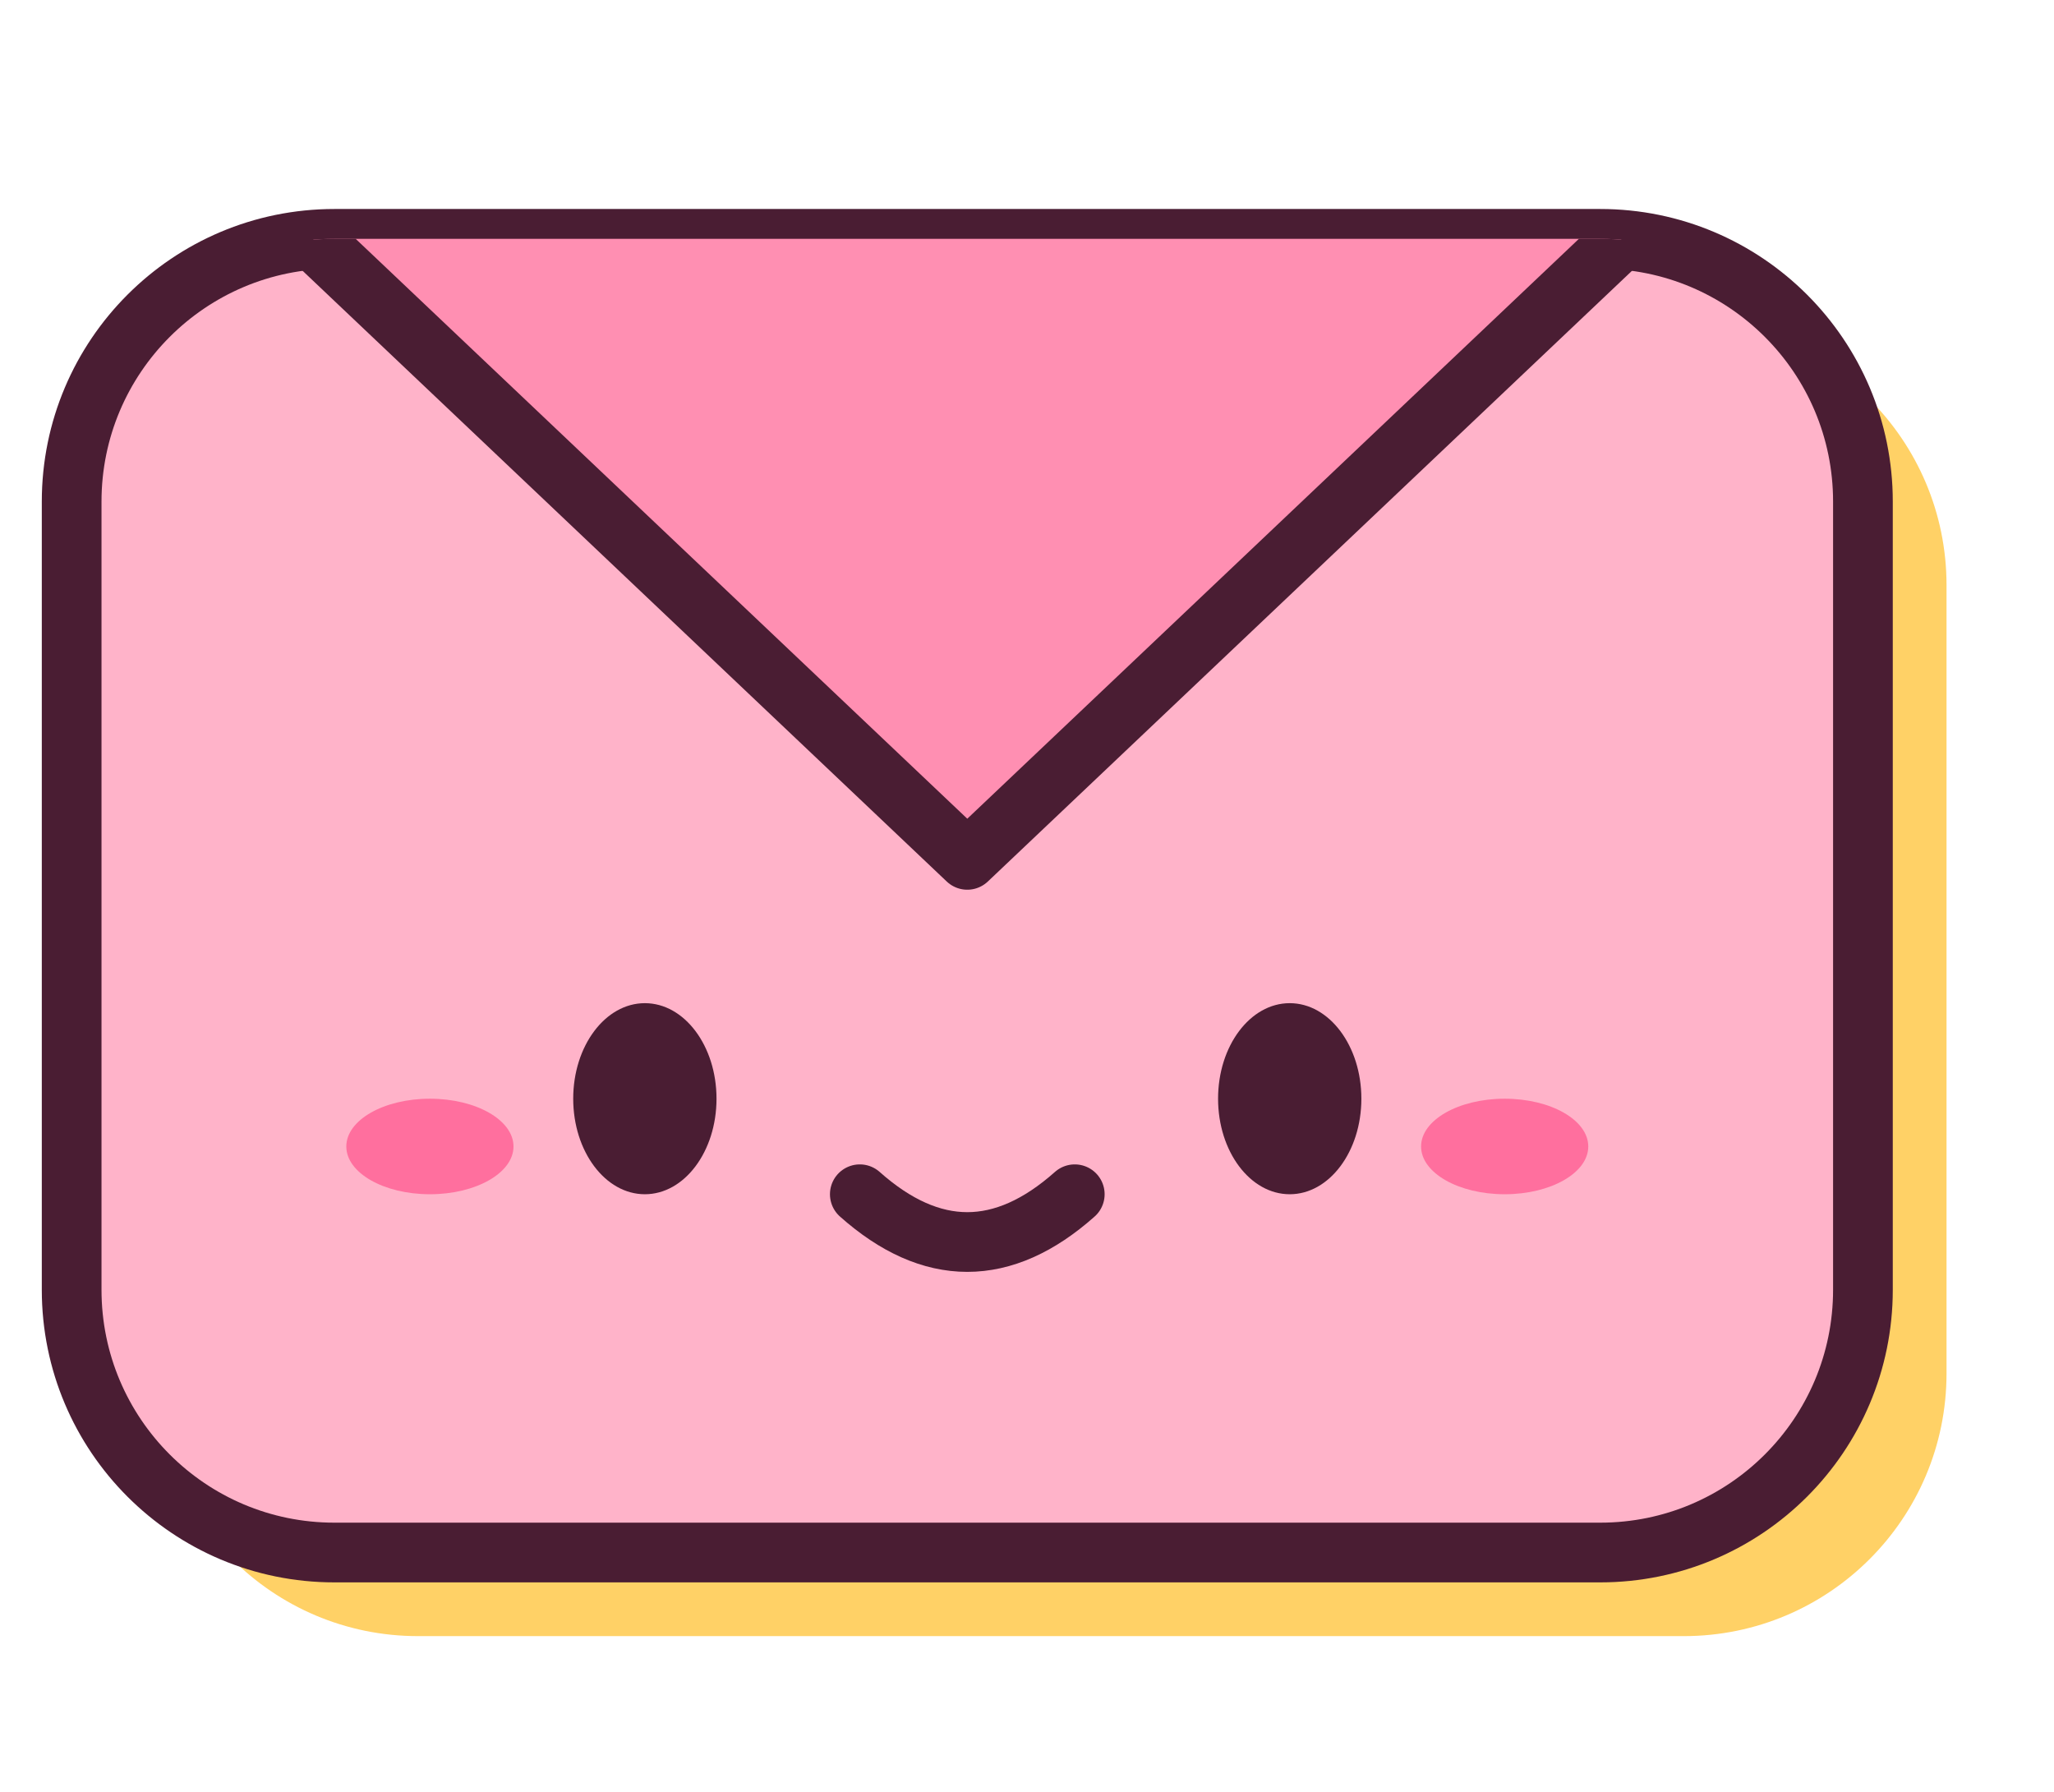
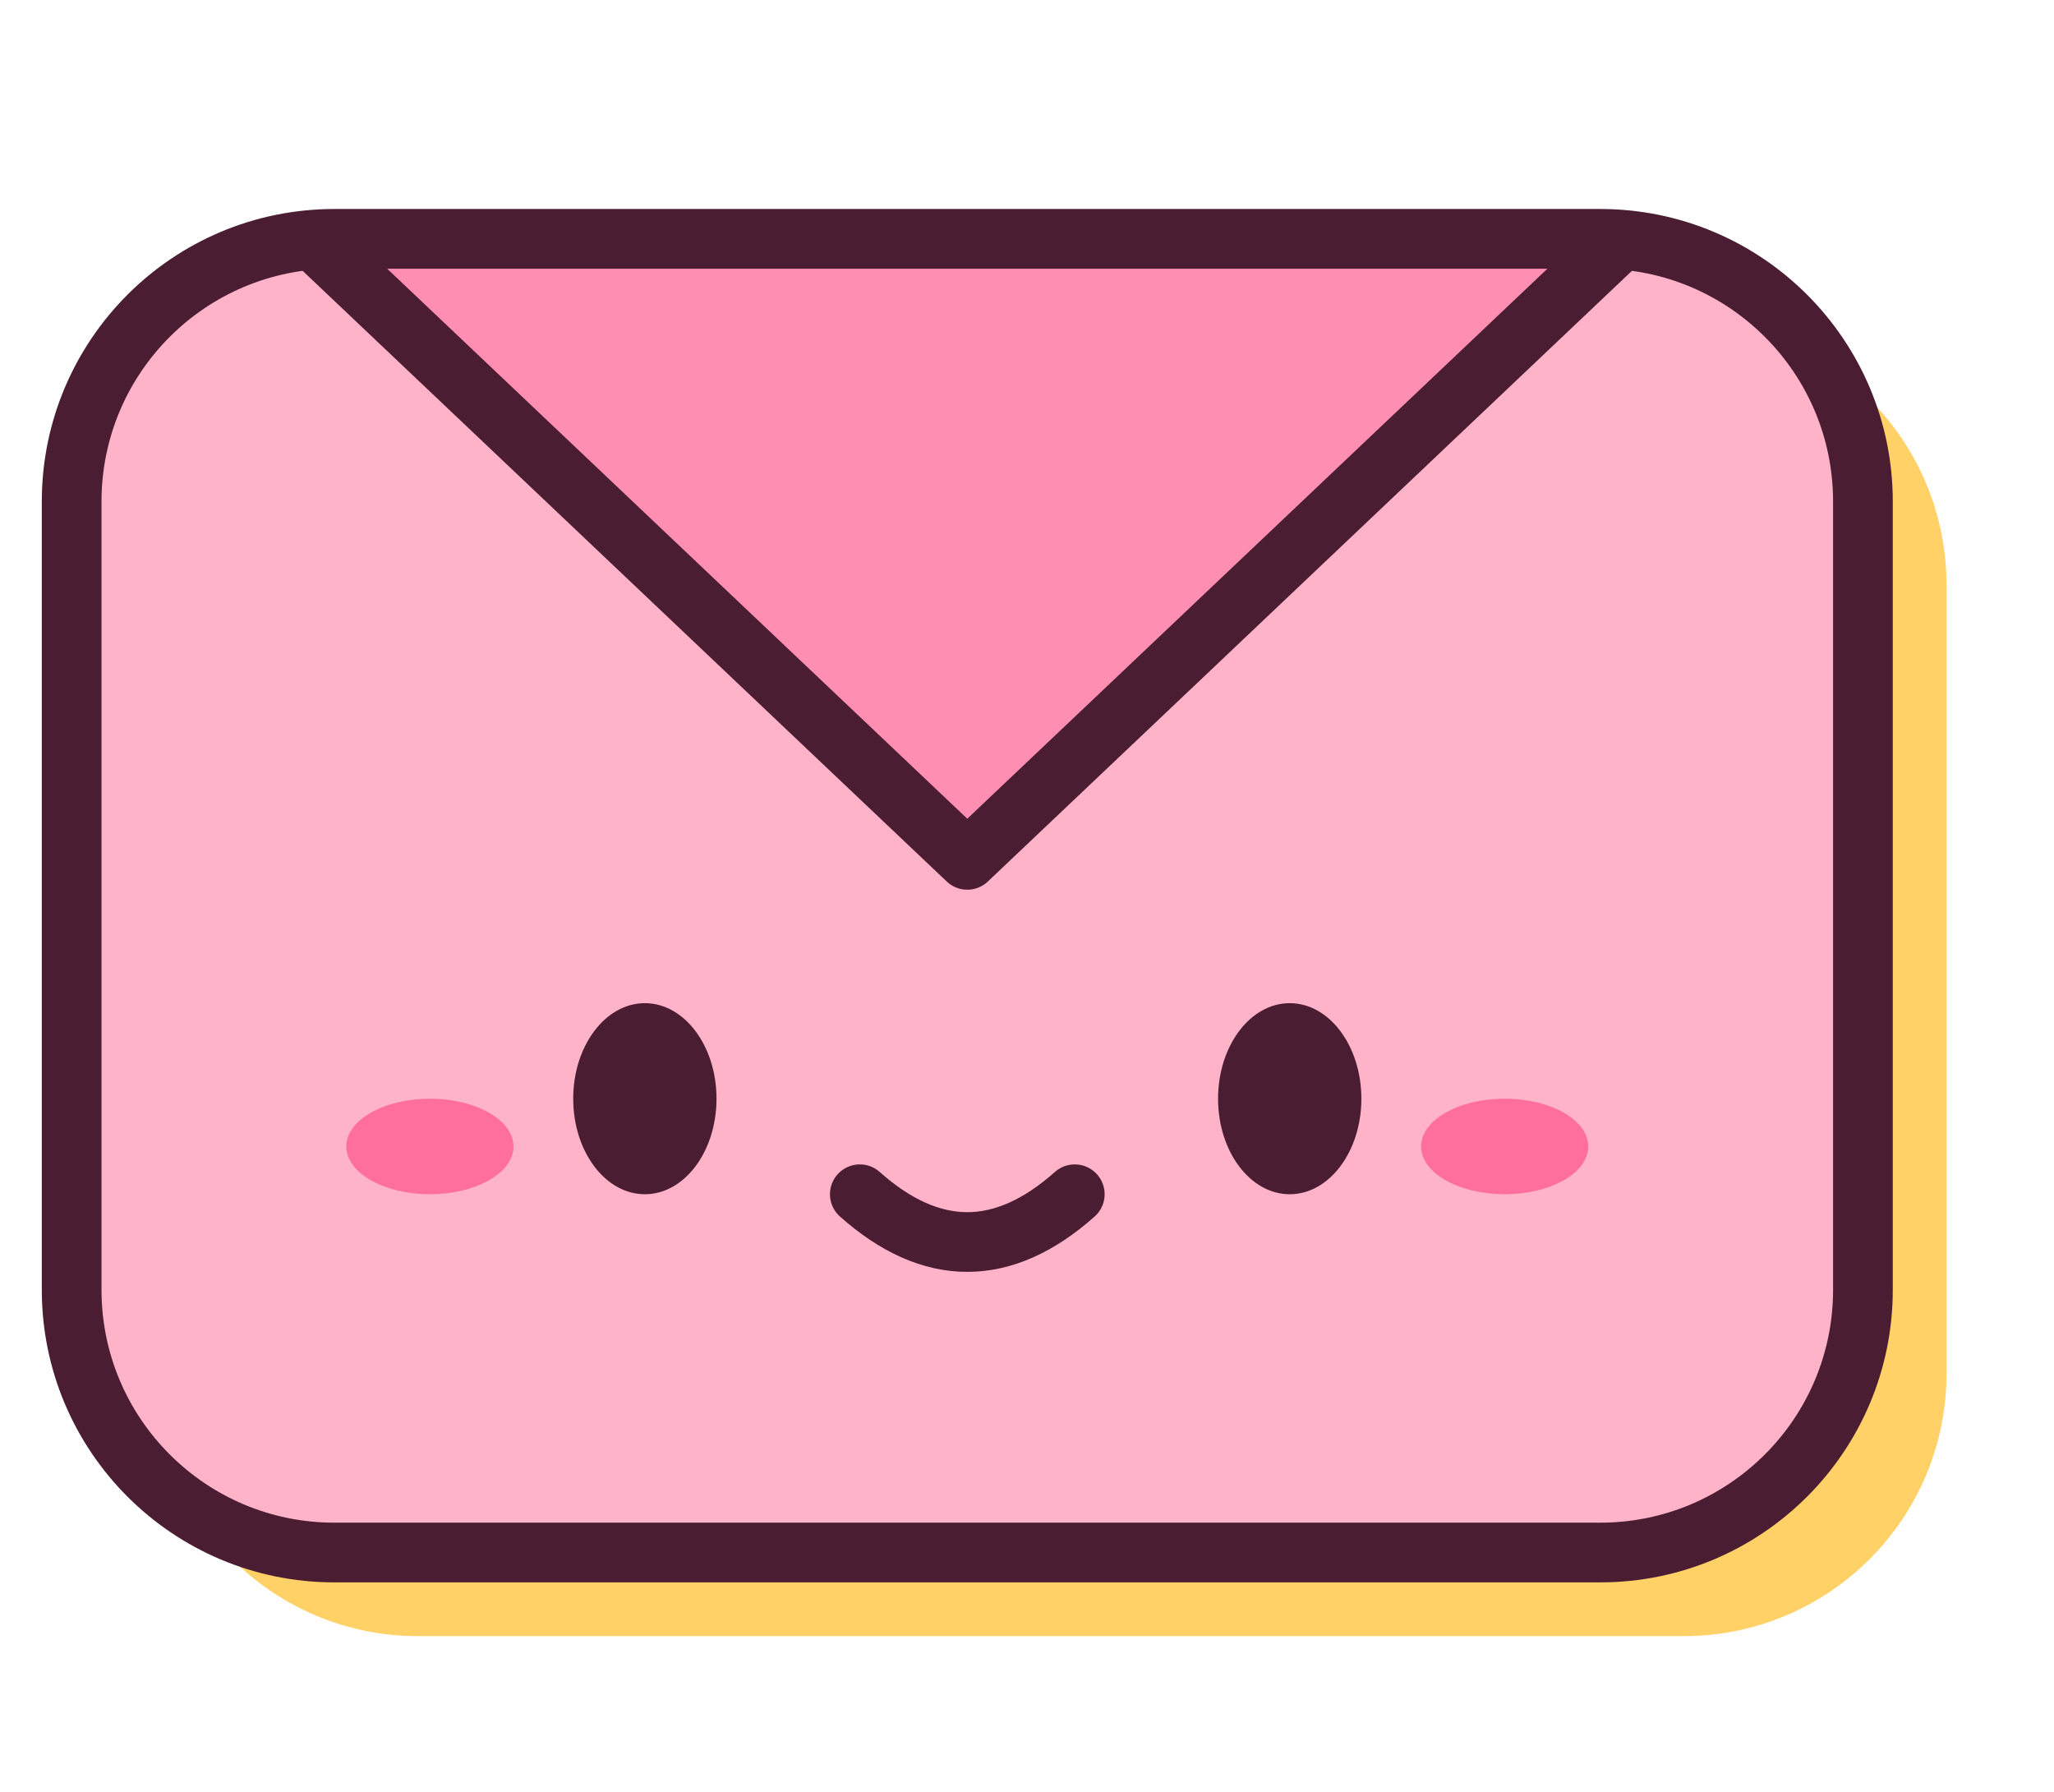
<svg xmlns="http://www.w3.org/2000/svg" viewBox="0 0 172 150" role="img" aria-label="Cuti, the cutiemail mascot">
  <defs>
    <clipPath id="env">
      <rect x="6" y="20" width="150" height="110" rx="22" />
    </clipPath>
  </defs>
  <rect x="13" y="27" width="150" height="110" rx="22" fill="#ffd166" />
-   <rect x="6" y="20" width="150" height="110" rx="22" fill="#ffb3c9" stroke="#4a1d33" stroke-width="5" />
+   <rect x="6" y="20" width="150" height="110" rx="22" fill="#ffb3c9" />
  <g clip-path="url(#env)">
    <path d="M81 -74 L158 -1 L81 72 L4 -1 Z" fill="#ff8fb2" stroke="#4a1d33" stroke-width="5" stroke-linejoin="round" />
  </g>
+   <rect x="6" y="20" width="150" height="110" rx="22" fill="none" stroke="#4a1d33" stroke-width="5" />
  <ellipse cx="54" cy="92" rx="6" ry="8" fill="#4a1d33" />
  <ellipse cx="108" cy="92" rx="6" ry="8" fill="#4a1d33" />
  <ellipse cx="36" cy="96" rx="7" ry="4" fill="#ff6f9e" />
  <ellipse cx="126" cy="96" rx="7" ry="4" fill="#ff6f9e" />
  <path d="M72 100 Q81 108 90 100" fill="none" stroke="#4a1d33" stroke-width="5" stroke-linecap="round" />
</svg>
